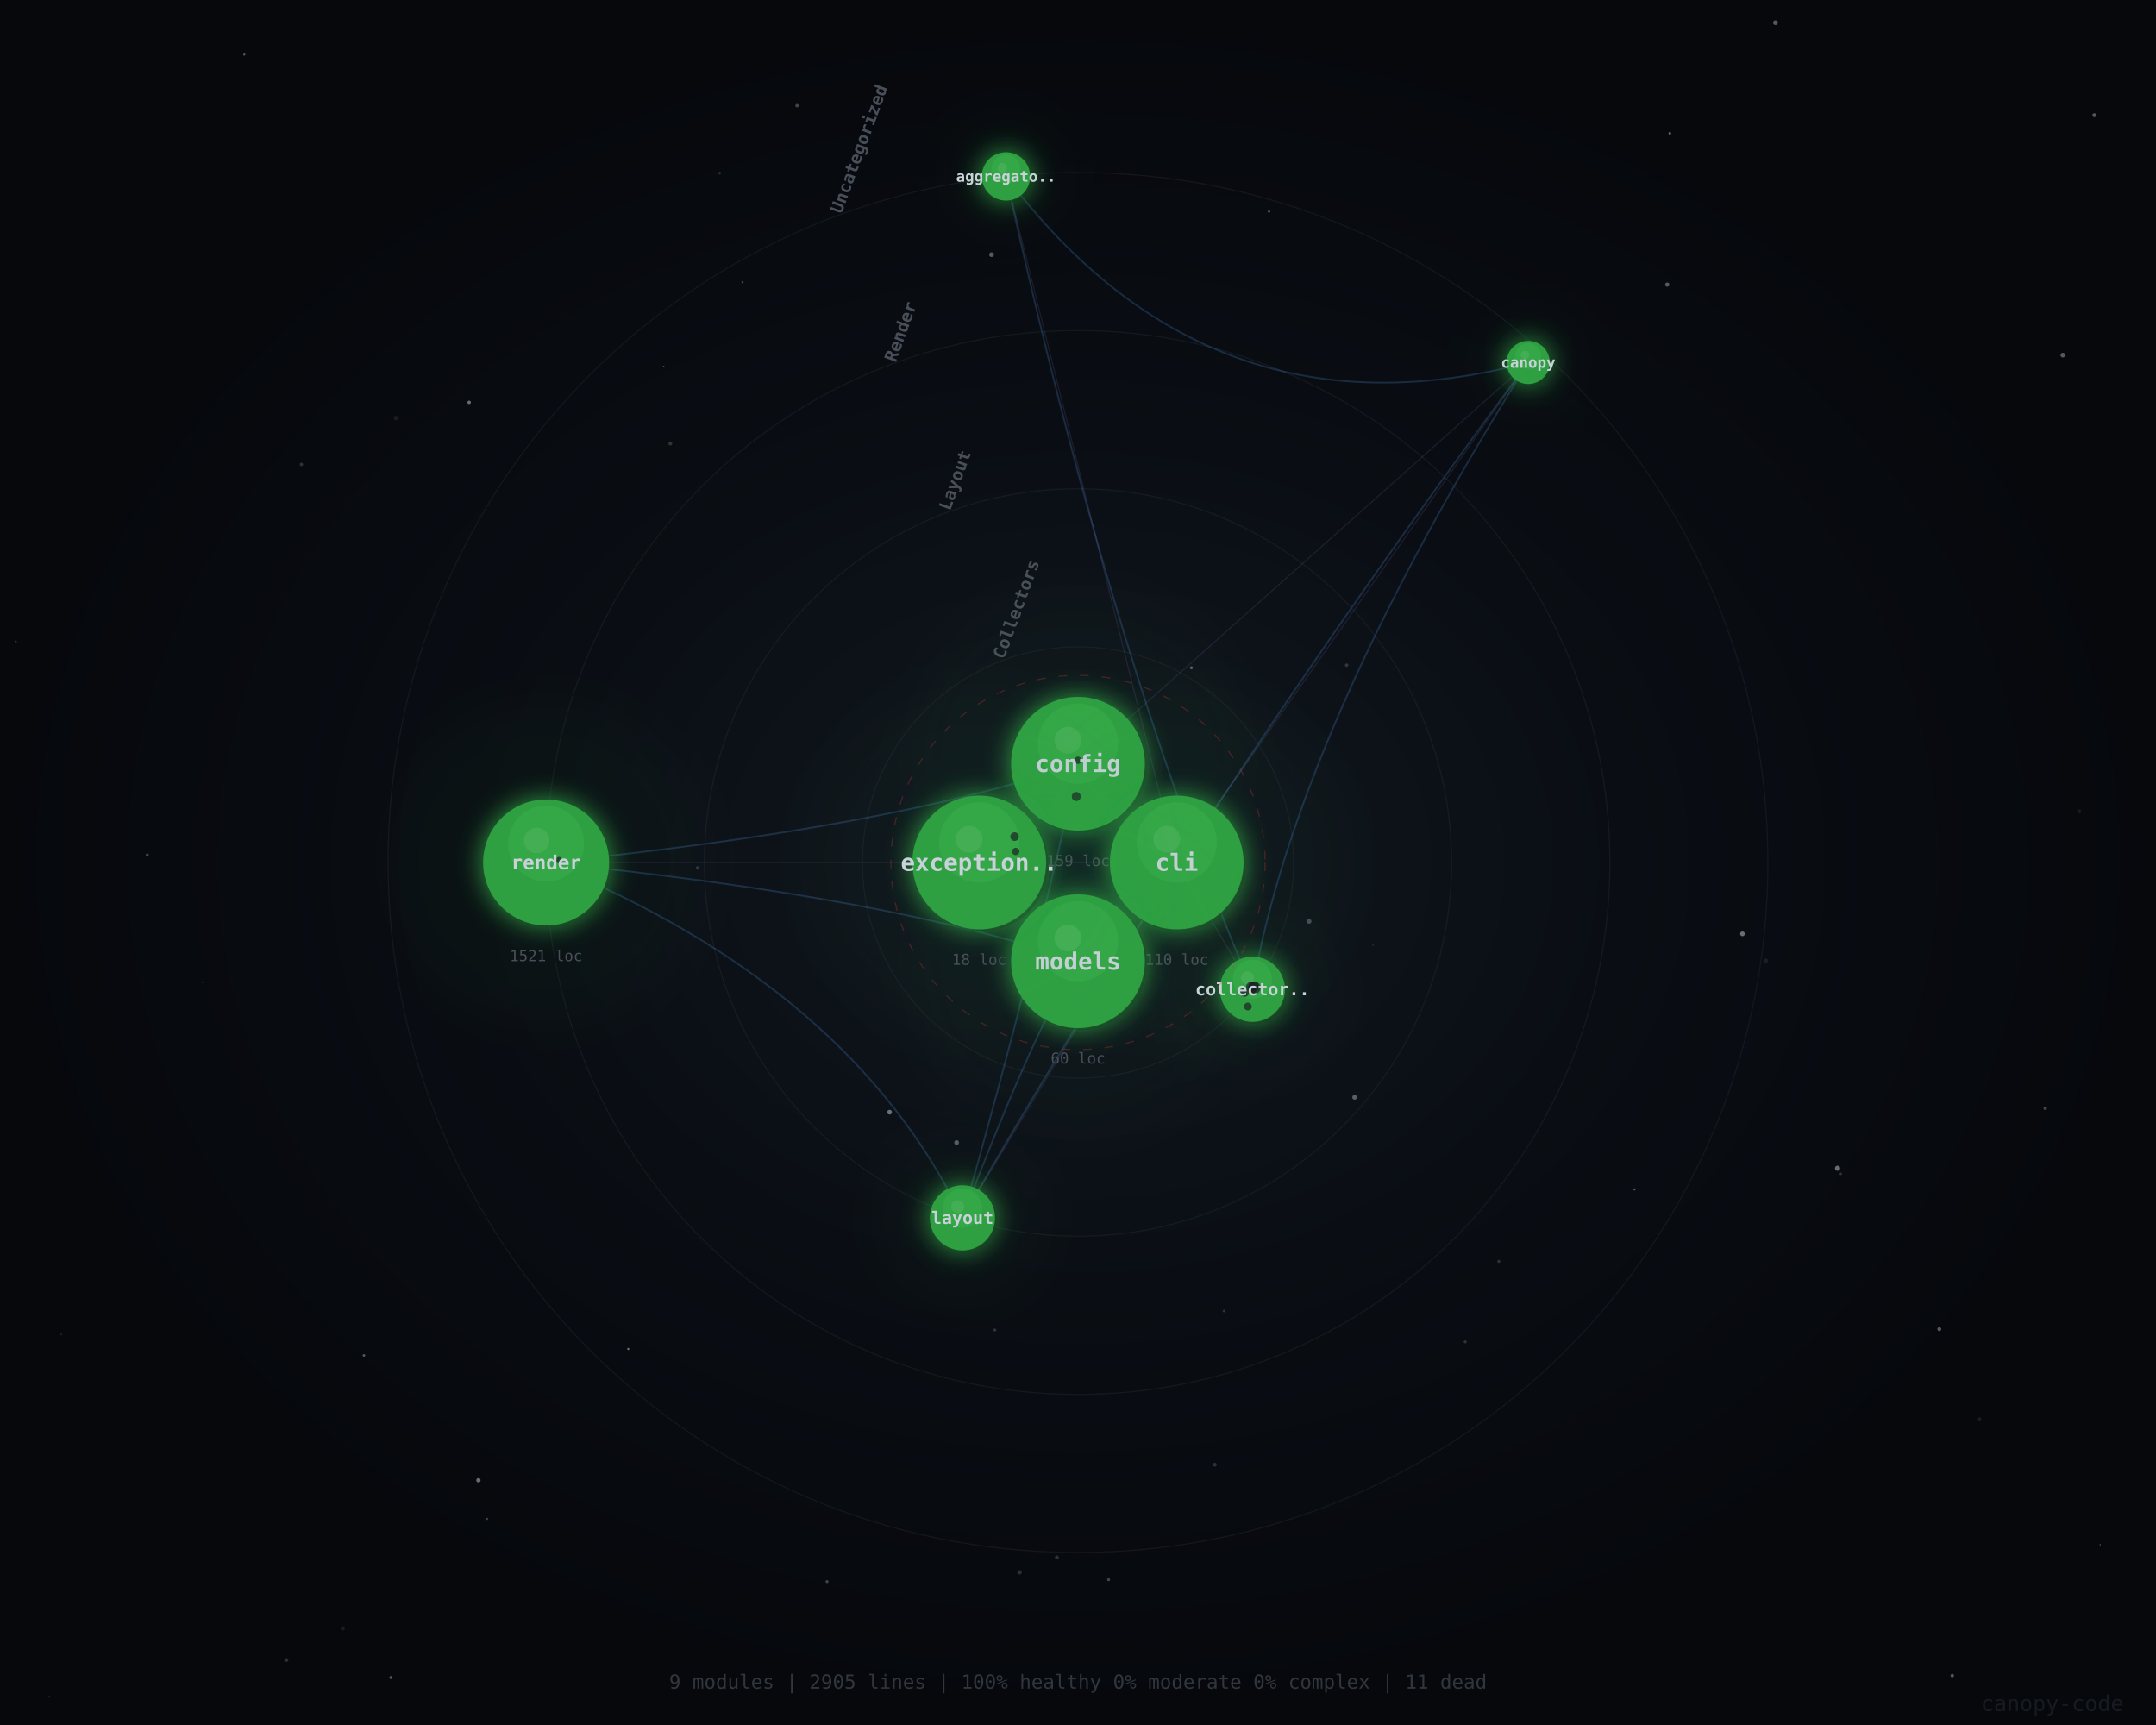
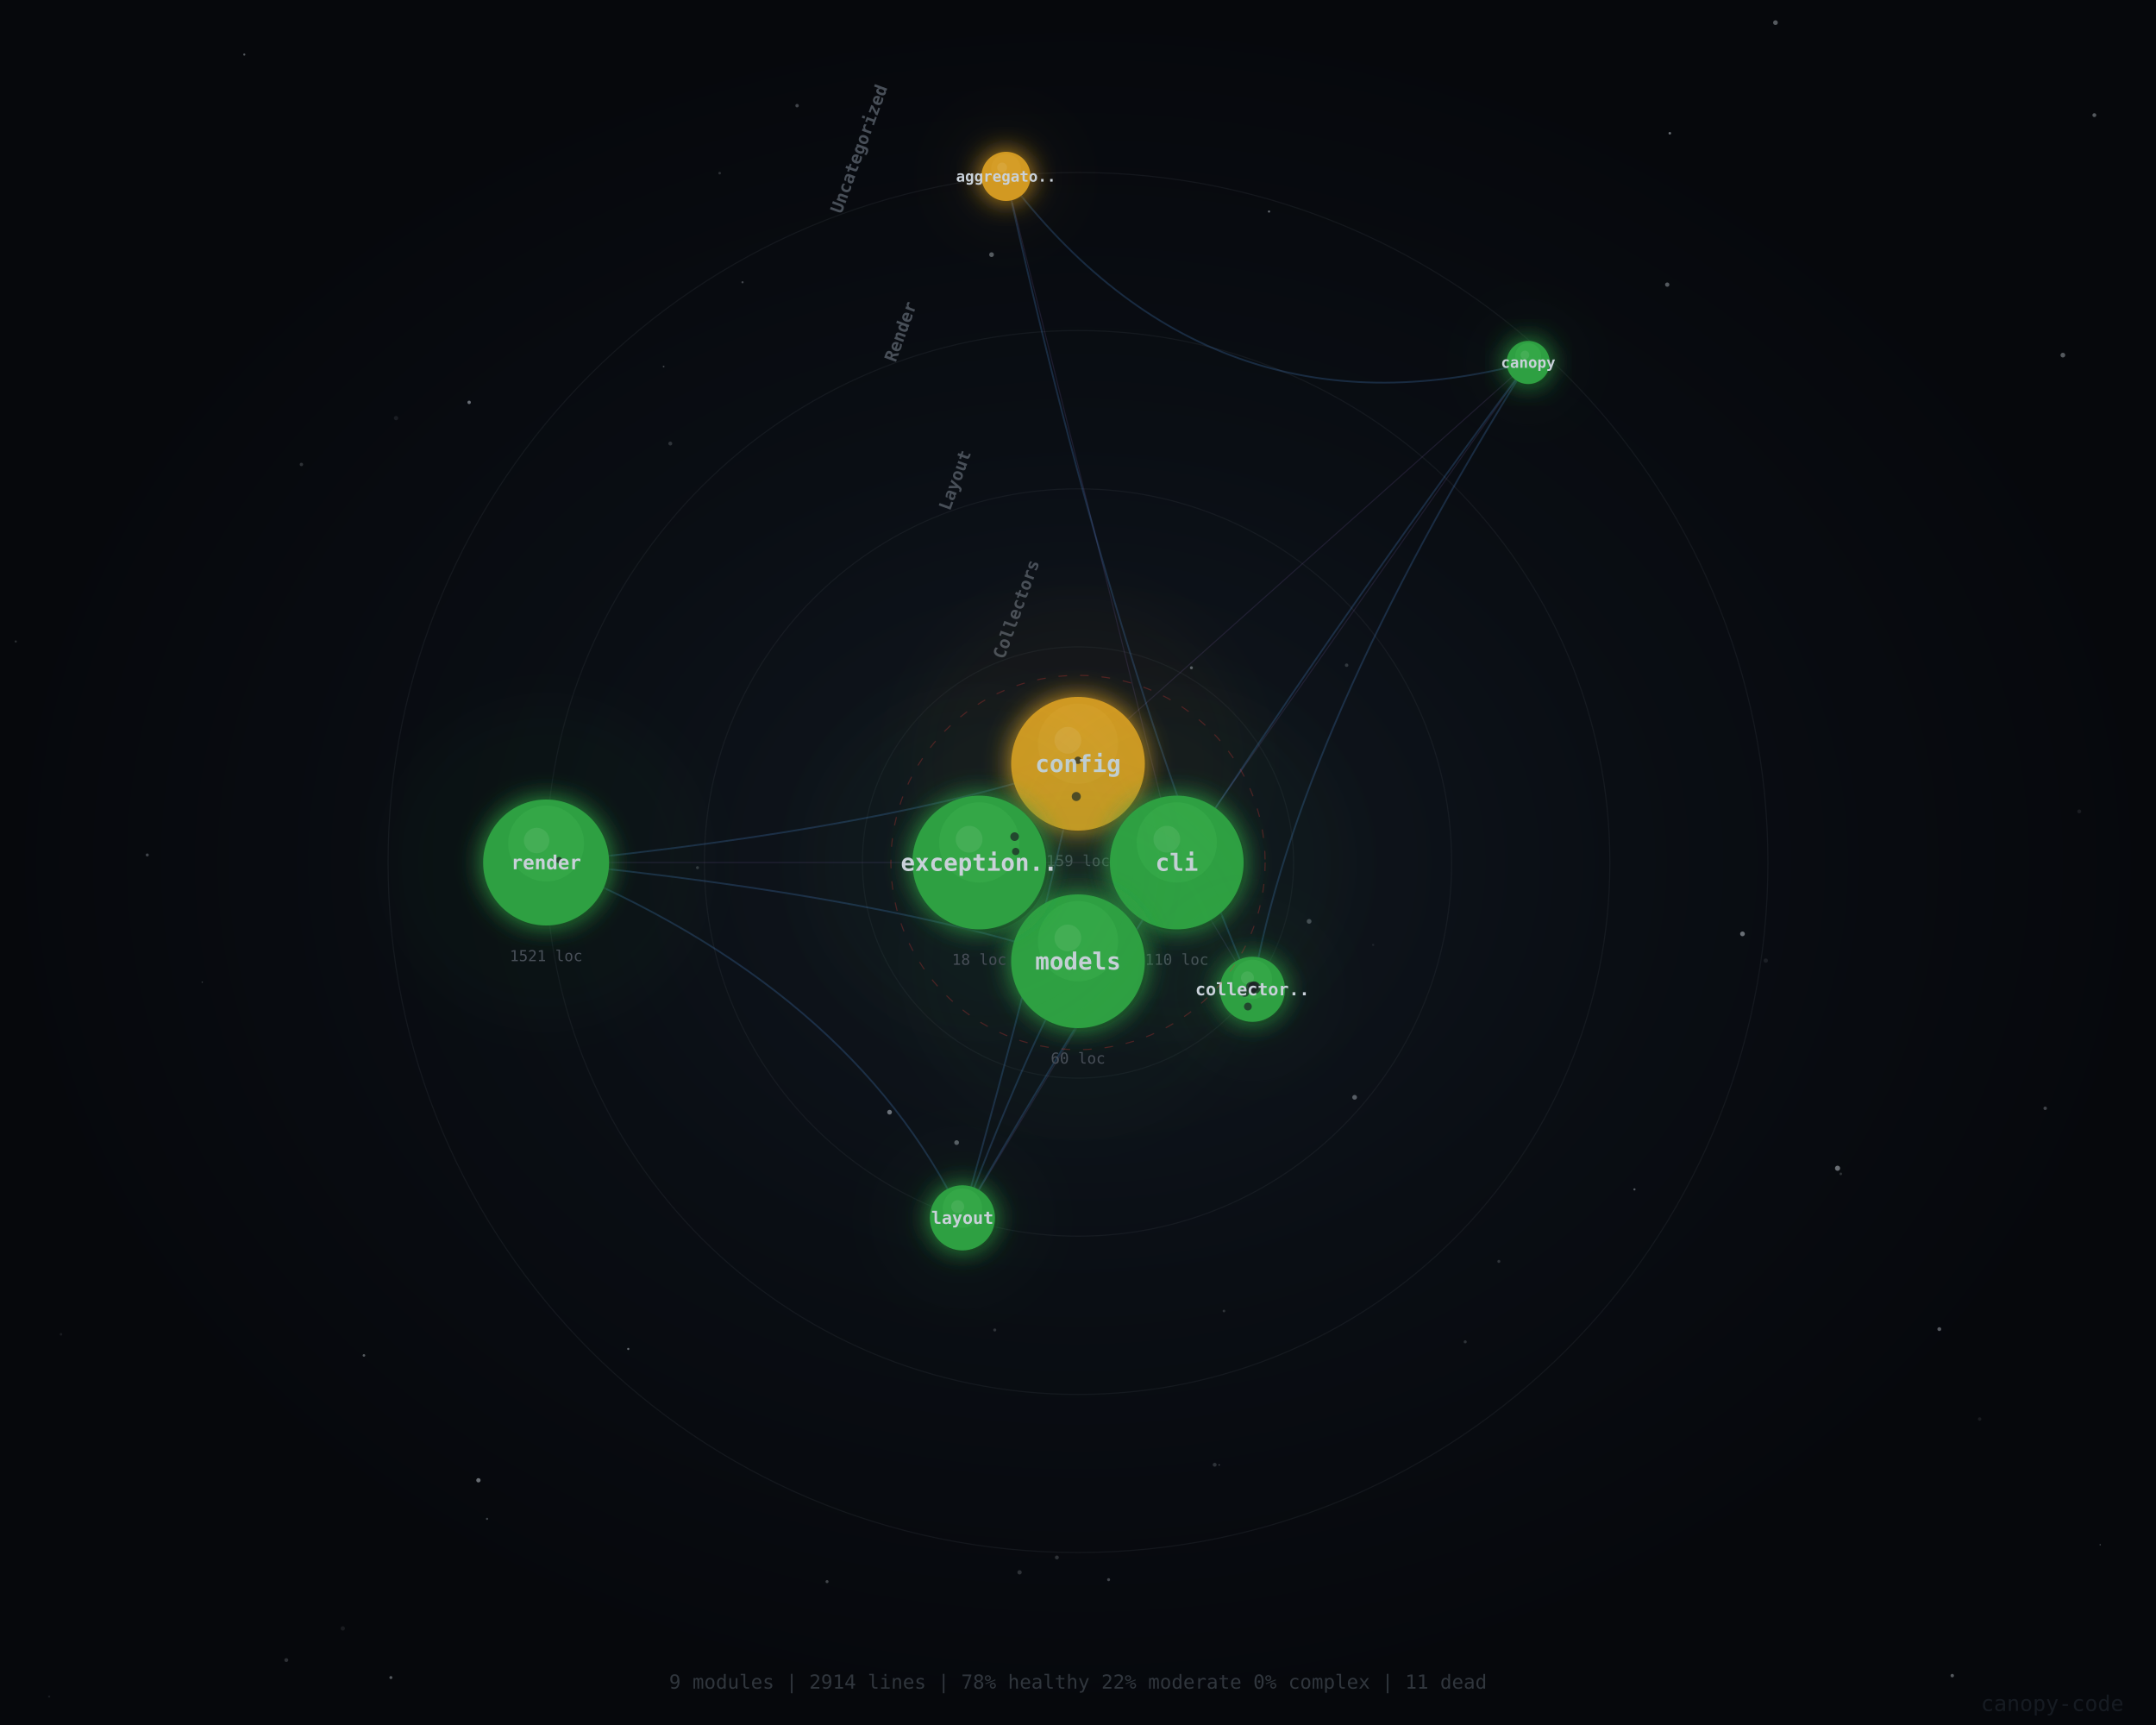
<svg xmlns="http://www.w3.org/2000/svg" viewBox="0 0 1000 800">
  <defs>
    <radialGradient id="bgGrad" cx="50%" cy="50%" r="50%">
      <stop offset="0%" stop-color="#111820" />
      <stop offset="50%" stop-color="#0a0e14" />
      <stop offset="100%" stop-color="#06080c" />
    </radialGradient>
    <filter id="nodeGlow" x="-50%" y="-50%" width="200%" height="200%">
      <feGaussianBlur stdDeviation="6" result="blur" />
      <feMerge>
        <feMergeNode in="blur" />
        <feMergeNode in="SourceGraphic" />
      </feMerge>
    </filter>
    <filter id="softGlow" x="-50%" y="-50%" width="200%" height="200%">
      <feGaussianBlur stdDeviation="12" />
    </filter>
    <filter id="churnPulse" x="-50%" y="-50%" width="200%" height="200%">
      <feGaussianBlur stdDeviation="4" result="blur" />
      <feMerge>
        <feMergeNode in="blur" />
        <feMergeNode in="SourceGraphic" />
      </feMerge>
    </filter>
  </defs>
  <rect width="1000" height="800" fill="url(#bgGrad)" />
  <circle cx="971.4" cy="53.4" r="0.9" fill="#c9d1d9" opacity="0.4" />
  <circle cx="514.2" cy="732.6" r="0.7" fill="#c9d1d9" opacity="0.3" />
  <circle cx="918.2" cy="658.1" r="0.8" fill="#c9d1d9" opacity="0.1" />
  <circle cx="956.8" cy="164.7" r="1.1" fill="#c9d1d9" opacity="0.4" />
  <circle cx="183.7" cy="193.9" r="1.0" fill="#c9d1d9" opacity="0.1" />
  <circle cx="636.9" cy="438.2" r="0.5" fill="#c9d1d9" opacity="0.1" />
  <circle cx="563.4" cy="679.3" r="0.9" fill="#c9d1d9" opacity="0.2" />
  <circle cx="774.5" cy="61.8" r="0.6" fill="#c9d1d9" opacity="0.5" />
  <circle cx="461.4" cy="616.8" r="0.7" fill="#c9d1d9" opacity="0.2" />
  <circle cx="113.3" cy="25.3" r="0.5" fill="#c9d1d9" opacity="0.4" />
  <circle cx="565.5" cy="679.4" r="0.3" fill="#c9d1d9" opacity="0.4" />
  <circle cx="291.4" cy="625.6" r="0.5" fill="#c9d1d9" opacity="0.5" />
  <circle cx="168.8" cy="628.6" r="0.6" fill="#c9d1d9" opacity="0.4" />
  <circle cx="181.3" cy="778.0" r="0.7" fill="#c9d1d9" opacity="0.4" />
  <circle cx="823.5" cy="10.5" r="1.1" fill="#c9d1d9" opacity="0.4" />
  <circle cx="974.1" cy="716.4" r="0.3" fill="#c9d1d9" opacity="0.4" />
  <circle cx="773.3" cy="132.0" r="1.0" fill="#c9d1d9" opacity="0.4" />
  <circle cx="899.5" cy="616.4" r="0.9" fill="#c9d1d9" opacity="0.4" />
  <circle cx="344.4" cy="130.9" r="0.5" fill="#c9d1d9" opacity="0.3" />
  <circle cx="964.4" cy="376.3" r="0.9" fill="#c9d1d9" opacity="0.1" />
  <circle cx="28.3" cy="618.8" r="0.6" fill="#c9d1d9" opacity="0.1" />
  <circle cx="263.3" cy="399.7" r="0.9" fill="#c9d1d9" opacity="0.2" />
  <circle cx="758.1" cy="551.6" r="0.5" fill="#c9d1d9" opacity="0.4" />
  <circle cx="139.8" cy="215.4" r="0.8" fill="#c9d1d9" opacity="0.2" />
  <circle cx="459.9" cy="118.1" r="1.1" fill="#c9d1d9" opacity="0.4" />
  <circle cx="852.3" cy="541.8" r="1.2" fill="#c9d1d9" opacity="0.5" />
  <circle cx="628.3" cy="508.9" r="1.1" fill="#c9d1d9" opacity="0.4" />
  <circle cx="552.6" cy="309.7" r="0.7" fill="#c9d1d9" opacity="0.4" />
  <circle cx="333.8" cy="80.3" r="0.6" fill="#c9d1d9" opacity="0.2" />
  <circle cx="819.0" cy="445.5" r="1.0" fill="#c9d1d9" opacity="0.1" />
  <circle cx="217.6" cy="186.6" r="0.8" fill="#c9d1d9" opacity="0.5" />
  <circle cx="93.8" cy="455.5" r="0.3" fill="#c9d1d9" opacity="0.3" />
  <circle cx="307.8" cy="170.0" r="0.4" fill="#c9d1d9" opacity="0.3" />
  <circle cx="695.2" cy="585.0" r="0.7" fill="#c9d1d9" opacity="0.2" />
  <circle cx="369.7" cy="49.0" r="0.8" fill="#c9d1d9" opacity="0.3" />
  <circle cx="221.9" cy="686.5" r="1.0" fill="#c9d1d9" opacity="0.5" />
  <circle cx="607.2" cy="427.3" r="1.1" fill="#c9d1d9" opacity="0.3" />
  <circle cx="808.2" cy="433.1" r="1.1" fill="#c9d1d9" opacity="0.5" />
  <circle cx="310.9" cy="205.7" r="0.9" fill="#c9d1d9" opacity="0.2" />
  <circle cx="159.0" cy="755.2" r="1.0" fill="#c9d1d9" opacity="0.1" />
  <circle cx="225.9" cy="704.4" r="0.5" fill="#c9d1d9" opacity="0.3" />
  <circle cx="489.4" cy="452.3" r="0.4" fill="#c9d1d9" opacity="0.5" />
  <circle cx="624.6" cy="308.5" r="0.8" fill="#c9d1d9" opacity="0.2" />
  <circle cx="383.6" cy="733.5" r="0.7" fill="#c9d1d9" opacity="0.3" />
  <circle cx="905.5" cy="777.1" r="0.8" fill="#c9d1d9" opacity="0.4" />
  <circle cx="525.0" cy="361.7" r="0.4" fill="#c9d1d9" opacity="0.3" />
  <circle cx="567.7" cy="608.0" r="0.6" fill="#c9d1d9" opacity="0.2" />
  <circle cx="412.6" cy="515.8" r="1.1" fill="#c9d1d9" opacity="0.5" />
  <circle cx="679.6" cy="622.3" r="0.7" fill="#c9d1d9" opacity="0.2" />
  <circle cx="472.9" cy="729.2" r="1.0" fill="#c9d1d9" opacity="0.2" />
  <circle cx="22.8" cy="786.8" r="0.5" fill="#c9d1d9" opacity="0.1" />
  <circle cx="323.5" cy="402.4" r="0.7" fill="#c9d1d9" opacity="0.2" />
  <circle cx="490.2" cy="722.3" r="0.9" fill="#c9d1d9" opacity="0.2" />
  <circle cx="132.8" cy="769.9" r="0.9" fill="#c9d1d9" opacity="0.2" />
  <circle cx="443.7" cy="529.9" r="1.1" fill="#c9d1d9" opacity="0.4" />
  <circle cx="7.3" cy="297.5" r="0.5" fill="#c9d1d9" opacity="0.2" />
  <circle cx="853.8" cy="544.4" r="0.6" fill="#c9d1d9" opacity="0.2" />
  <circle cx="588.6" cy="98.1" r="0.5" fill="#c9d1d9" opacity="0.5" />
  <circle cx="948.6" cy="514.0" r="0.8" fill="#c9d1d9" opacity="0.3" />
  <circle cx="68.3" cy="396.5" r="0.7" fill="#c9d1d9" opacity="0.3" />
  <circle cx="500.0" cy="400.0" r="100.0" fill="none" stroke="#30363d" stroke-width="0.5" opacity="0.3" />
  <circle cx="500.0" cy="400.0" r="173.3" fill="none" stroke="#30363d" stroke-width="0.5" opacity="0.3" />
  <circle cx="500.0" cy="400.0" r="246.7" fill="none" stroke="#30363d" stroke-width="0.5" opacity="0.3" />
  <circle cx="500.0" cy="400.0" r="320.0" fill="none" stroke="#30363d" stroke-width="0.5" opacity="0.3" />
  <text x="465.7" y="306.1" font-family="monospace" font-size="8" font-weight="600" fill="#484f58" text-anchor="start" transform="rotate(-70 465.7 306.1)">Collectors</text>
  <text x="440.6" y="237.2" font-family="monospace" font-size="8" font-weight="600" fill="#484f58" text-anchor="start" transform="rotate(-70 440.6 237.2)">Layout</text>
  <text x="415.4" y="168.3" font-family="monospace" font-size="8" font-weight="600" fill="#484f58" text-anchor="start" transform="rotate(-70 415.4 168.3)">Render</text>
  <text x="390.3" y="99.4" font-family="monospace" font-size="8" font-weight="600" fill="#484f58" text-anchor="start" transform="rotate(-70 390.3 99.4)">Uncategorized</text>
  <line x1="545.8" y1="400.0" x2="708.8" y2="168.1" stroke="#bc8cff" stroke-width="0.5" opacity="0.12" />
  <line x1="545.8" y1="400.0" x2="466.6" y2="81.8" stroke="#bc8cff" stroke-width="0.5" opacity="0.12" />
  <line x1="545.8" y1="400.0" x2="580.9" y2="458.8" stroke="#bc8cff" stroke-width="0.5" opacity="0.12" />
  <line x1="545.8" y1="400.0" x2="446.4" y2="564.8" stroke="#bc8cff" stroke-width="0.5" opacity="0.12" />
  <line x1="545.8" y1="400.0" x2="253.3" y2="400.0" stroke="#bc8cff" stroke-width="0.5" opacity="0.12" />
  <line x1="500.0" y1="354.2" x2="708.8" y2="168.1" stroke="#bc8cff" stroke-width="0.5" opacity="0.12" />
  <path d="M466.6,81.8 Q561.4,207.4 708.8,168.1" fill="none" stroke="#58a6ff" stroke-width="0.8" opacity="0.2" />
  <path d="M466.6,81.8 Q516.6,309.2 580.9,458.8" fill="none" stroke="#58a6ff" stroke-width="0.8" opacity="0.2" />
  <path d="M580.9,458.8 Q601.4,339.4 708.8,168.1" fill="none" stroke="#58a6ff" stroke-width="0.8" opacity="0.2" />
  <path d="M446.4,564.8 Q554.3,376.5 708.8,168.1" fill="none" stroke="#58a6ff" stroke-width="0.8" opacity="0.2" />
  <path d="M446.4,564.8 Q481.2,441.7 500.0,354.2" fill="none" stroke="#58a6ff" stroke-width="0.8" opacity="0.2" />
  <path d="M446.4,564.8 Q481.2,473.7 500.0,445.8" fill="none" stroke="#58a6ff" stroke-width="0.8" opacity="0.2" />
  <path d="M253.3,400.0 Q413.7,384.0 500.0,354.2" fill="none" stroke="#58a6ff" stroke-width="0.8" opacity="0.2" />
  <path d="M253.3,400.0 Q394.9,457.7 446.4,564.8" fill="none" stroke="#58a6ff" stroke-width="0.8" opacity="0.2" />
  <path d="M253.3,400.0 Q413.7,416.0 500.0,445.8" fill="none" stroke="#58a6ff" stroke-width="0.8" opacity="0.2" />
  <g data-module="canopy.config">
-     <circle cx="500.0" cy="354.2" r="77.5" fill="#2ea04355" opacity="0.1" filter="url(#softGlow)" />
+     <circle cx="500.0" cy="354.2" r="77.5" fill="#d2992255" opacity="0.1" filter="url(#softGlow)" />
    <circle cx="501.0" cy="355.2" r="31.0" fill="#000000" opacity="0.3" />
-     <circle cx="500.0" cy="354.2" r="31.0" fill="#2ea043" filter="url(#nodeGlow)" />
-     <circle cx="500.0" cy="344.9" r="18.6" fill="#56d364" opacity="0.15" />
+     <circle cx="500.0" cy="354.2" r="31.0" fill="#d29922" filter="url(#nodeGlow)" />
+     <circle cx="500.0" cy="344.9" r="18.6" fill="#e3b341" opacity="0.15" />
    <circle cx="495.3" cy="343.3" r="6.2" fill="#ffffff" opacity="0.08" />
    <circle cx="499.2" cy="369.4" r="2.1" fill="#1b1f23" opacity="0.7" />
    <circle cx="500.0" cy="352.6" r="1.7" fill="#1b1f23" opacity="0.7" />
    <text x="500.0" y="354.2" font-family="monospace" font-size="11" font-weight="700" fill="#c9d1d9" text-anchor="middle" dy="0.35em">config</text>
    <text x="500.0" y="399.2" font-family="monospace" font-size="7" fill="#484f58" text-anchor="middle" dy="0.35em">159 loc</text>
  </g>
  <g data-module="canopy.cli">
    <circle cx="545.8" cy="400.0" r="77.5" fill="#2ea04355" opacity="0.1" filter="url(#softGlow)" />
    <circle cx="546.8" cy="401.0" r="31.0" fill="#000000" opacity="0.3" />
    <circle cx="545.8" cy="400.0" r="31.0" fill="#2ea043" filter="url(#nodeGlow)" />
    <circle cx="545.8" cy="390.7" r="18.6" fill="#56d364" opacity="0.15" />
    <circle cx="541.2" cy="389.2" r="6.2" fill="#ffffff" opacity="0.08" />
    <text x="545.8" y="400.0" font-family="monospace" font-size="11" font-weight="700" fill="#c9d1d9" text-anchor="middle" dy="0.35em">cli</text>
    <text x="545.8" y="445.0" font-family="monospace" font-size="7" fill="#484f58" text-anchor="middle" dy="0.35em">110 loc</text>
  </g>
  <g data-module="canopy.models">
    <circle cx="500.0" cy="445.8" r="77.5" fill="#2ea04355" opacity="0.1" filter="url(#softGlow)" />
    <circle cx="501.0" cy="446.8" r="31.0" fill="#000000" opacity="0.3" />
    <circle cx="500.0" cy="445.8" r="31.0" fill="#2ea043" filter="url(#nodeGlow)" />
    <circle cx="500.0" cy="436.5" r="18.6" fill="#56d364" opacity="0.15" />
    <circle cx="495.3" cy="435.0" r="6.2" fill="#ffffff" opacity="0.08" />
    <text x="500.0" y="445.8" font-family="monospace" font-size="11" font-weight="700" fill="#c9d1d9" text-anchor="middle" dy="0.35em">models</text>
    <text x="500.0" y="490.8" font-family="monospace" font-size="7" fill="#484f58" text-anchor="middle" dy="0.35em">60 loc</text>
  </g>
  <g data-module="canopy.exceptions">
    <circle cx="454.2" cy="400.0" r="77.5" fill="#2ea04355" opacity="0.1" filter="url(#softGlow)" />
    <circle cx="455.2" cy="401.0" r="31.0" fill="#000000" opacity="0.3" />
    <circle cx="454.2" cy="400.0" r="31.0" fill="#2ea043" filter="url(#nodeGlow)" />
    <circle cx="454.2" cy="390.7" r="18.6" fill="#56d364" opacity="0.15" />
    <circle cx="449.5" cy="389.2" r="6.2" fill="#ffffff" opacity="0.08" />
    <circle cx="471.1" cy="394.9" r="1.7" fill="#1b1f23" opacity="0.7" />
    <circle cx="470.6" cy="388.0" r="2.0" fill="#1b1f23" opacity="0.7" />
    <text x="454.2" y="400.0" font-family="monospace" font-size="11" font-weight="700" fill="#c9d1d9" text-anchor="middle" dy="0.35em">exception..</text>
    <text x="454.2" y="445.0" font-family="monospace" font-size="7" fill="#484f58" text-anchor="middle" dy="0.35em">18 loc</text>
  </g>
  <g data-module="canopy.collectors">
    <circle cx="580.9" cy="458.8" r="37.8" fill="#2ea04355" opacity="0.1" filter="url(#softGlow)" />
    <circle cx="581.9" cy="459.8" r="15.1" fill="#000000" opacity="0.3" />
    <circle cx="580.9" cy="458.8" r="15.1" fill="#2ea043" filter="url(#nodeGlow)" />
    <circle cx="580.9" cy="454.2" r="9.1" fill="#56d364" opacity="0.15" />
    <circle cx="578.6" cy="453.5" r="3.0" fill="#ffffff" opacity="0.08" />
    <circle cx="581.5" cy="457.6" r="2.4" fill="#1b1f23" opacity="0.7" />
    <circle cx="580.2" cy="457.6" r="2.2" fill="#1b1f23" opacity="0.7" />
    <circle cx="580.9" cy="459.5" r="1.6" fill="#1b1f23" opacity="0.7" />
    <circle cx="577.3" cy="460.2" r="2.1" fill="#1b1f23" opacity="0.7" />
    <circle cx="581.8" cy="458.1" r="2.9" fill="#1b1f23" opacity="0.7" />
    <circle cx="578.8" cy="466.8" r="1.8" fill="#1b1f23" opacity="0.7" />
    <text x="580.9" y="458.8" font-family="monospace" font-size="8" font-weight="600" fill="#c9d1d9" text-anchor="middle" dy="0.35em">collector..</text>
  </g>
  <g data-module="canopy.layout">
    <circle cx="446.4" cy="564.8" r="37.7" fill="#2ea04355" opacity="0.1" filter="url(#softGlow)" />
    <circle cx="447.4" cy="565.8" r="15.1" fill="#000000" opacity="0.3" />
    <circle cx="446.4" cy="564.8" r="15.1" fill="#2ea043" filter="url(#nodeGlow)" />
    <circle cx="446.4" cy="560.3" r="9.1" fill="#56d364" opacity="0.15" />
    <circle cx="444.2" cy="559.6" r="3.0" fill="#ffffff" opacity="0.08" />
    <text x="446.4" y="564.8" font-family="monospace" font-size="8" font-weight="600" fill="#c9d1d9" text-anchor="middle" dy="0.35em">layout</text>
  </g>
  <g data-module="canopy.render">
    <circle cx="253.3" cy="400.0" r="73.1" fill="#2ea04355" opacity="0.1" filter="url(#softGlow)" />
    <circle cx="254.3" cy="401.0" r="29.2" fill="#000000" opacity="0.3" />
    <circle cx="253.3" cy="400.0" r="29.2" fill="#2ea043" filter="url(#nodeGlow)" />
    <circle cx="253.3" cy="391.2" r="17.6" fill="#56d364" opacity="0.15" />
    <circle cx="248.9" cy="389.8" r="5.9" fill="#ffffff" opacity="0.08" />
    <circle cx="259.3" cy="398.9" r="1.5" fill="#1b1f23" opacity="0.7" />
    <text x="253.3" y="400.0" font-family="monospace" font-size="9" font-weight="600" fill="#c9d1d9" text-anchor="middle" dy="0.35em">render</text>
    <text x="253.3" y="443.3" font-family="monospace" font-size="7" fill="#484f58" text-anchor="middle" dy="0.35em">1521 loc</text>
  </g>
  <g data-module="canopy.aggregator">
-     <circle cx="466.6" cy="81.8" r="28.1" fill="#2ea04355" opacity="0.1" filter="url(#softGlow)" />
-     <circle cx="467.6" cy="82.8" r="11.2" fill="#000000" opacity="0.3" />
-     <circle cx="466.6" cy="81.8" r="11.2" fill="#2ea043" filter="url(#nodeGlow)" />
-     <circle cx="466.6" cy="78.4" r="6.7" fill="#56d364" opacity="0.15" />
-     <circle cx="464.9" cy="77.8" r="2.2" fill="#ffffff" opacity="0.08" />
+     <circle cx="466.6" cy="81.8" r="28.6" fill="#d2992255" opacity="0.1" filter="url(#softGlow)" />
+     <circle cx="467.6" cy="82.8" r="11.4" fill="#000000" opacity="0.3" />
+     <circle cx="466.6" cy="81.8" r="11.4" fill="#d29922" filter="url(#nodeGlow)" />
+     <circle cx="466.6" cy="78.3" r="6.9" fill="#e3b341" opacity="0.15" />
+     <circle cx="464.8" cy="77.7" r="2.3" fill="#ffffff" opacity="0.08" />
    <text x="466.6" y="81.8" font-family="monospace" font-size="7" font-weight="600" fill="#c9d1d9" text-anchor="middle" dy="0.35em">aggregato..</text>
  </g>
  <g data-module="canopy">
    <circle cx="708.8" cy="168.1" r="25.0" fill="#2ea04355" opacity="0.1" filter="url(#softGlow)" />
    <circle cx="709.8" cy="169.1" r="10.0" fill="#000000" opacity="0.3" />
    <circle cx="708.8" cy="168.1" r="10.0" fill="#2ea043" filter="url(#nodeGlow)" />
    <circle cx="708.8" cy="165.1" r="6.0" fill="#56d364" opacity="0.15" />
    <circle cx="707.3" cy="164.6" r="2.0" fill="#ffffff" opacity="0.08" />
    <text x="708.8" y="168.1" font-family="monospace" font-size="7" font-weight="600" fill="#c9d1d9" text-anchor="middle" dy="0.35em">canopy</text>
  </g>
  <circle cx="500.0" cy="400.0" r="86.8" fill="none" stroke="#da3633" stroke-width="0.5" stroke-dasharray="4 6" opacity="0.3">
    <animateTransform attributeName="transform" type="rotate" from="0 500.0 400.0" to="360 500.0 400.0" dur="60s" repeatCount="indefinite" />
  </circle>
-   <text x="500.0" y="780.0" font-family="monospace" font-size="9" fill="#30363d" text-anchor="middle" dy="0.35em">9 modules | 2905 lines | 100% healthy 0% moderate 0% complex | 11 dead</text>
+   <text x="500.0" y="780.0" font-family="monospace" font-size="9" fill="#30363d" text-anchor="middle" dy="0.35em">9 modules | 2914 lines | 78% healthy 22% moderate 0% complex | 11 dead</text>
  <text x="985.0" y="790.0" font-family="monospace" font-size="10" fill="#161b22" text-anchor="end" dy="0.35em">canopy-code</text>
</svg>
